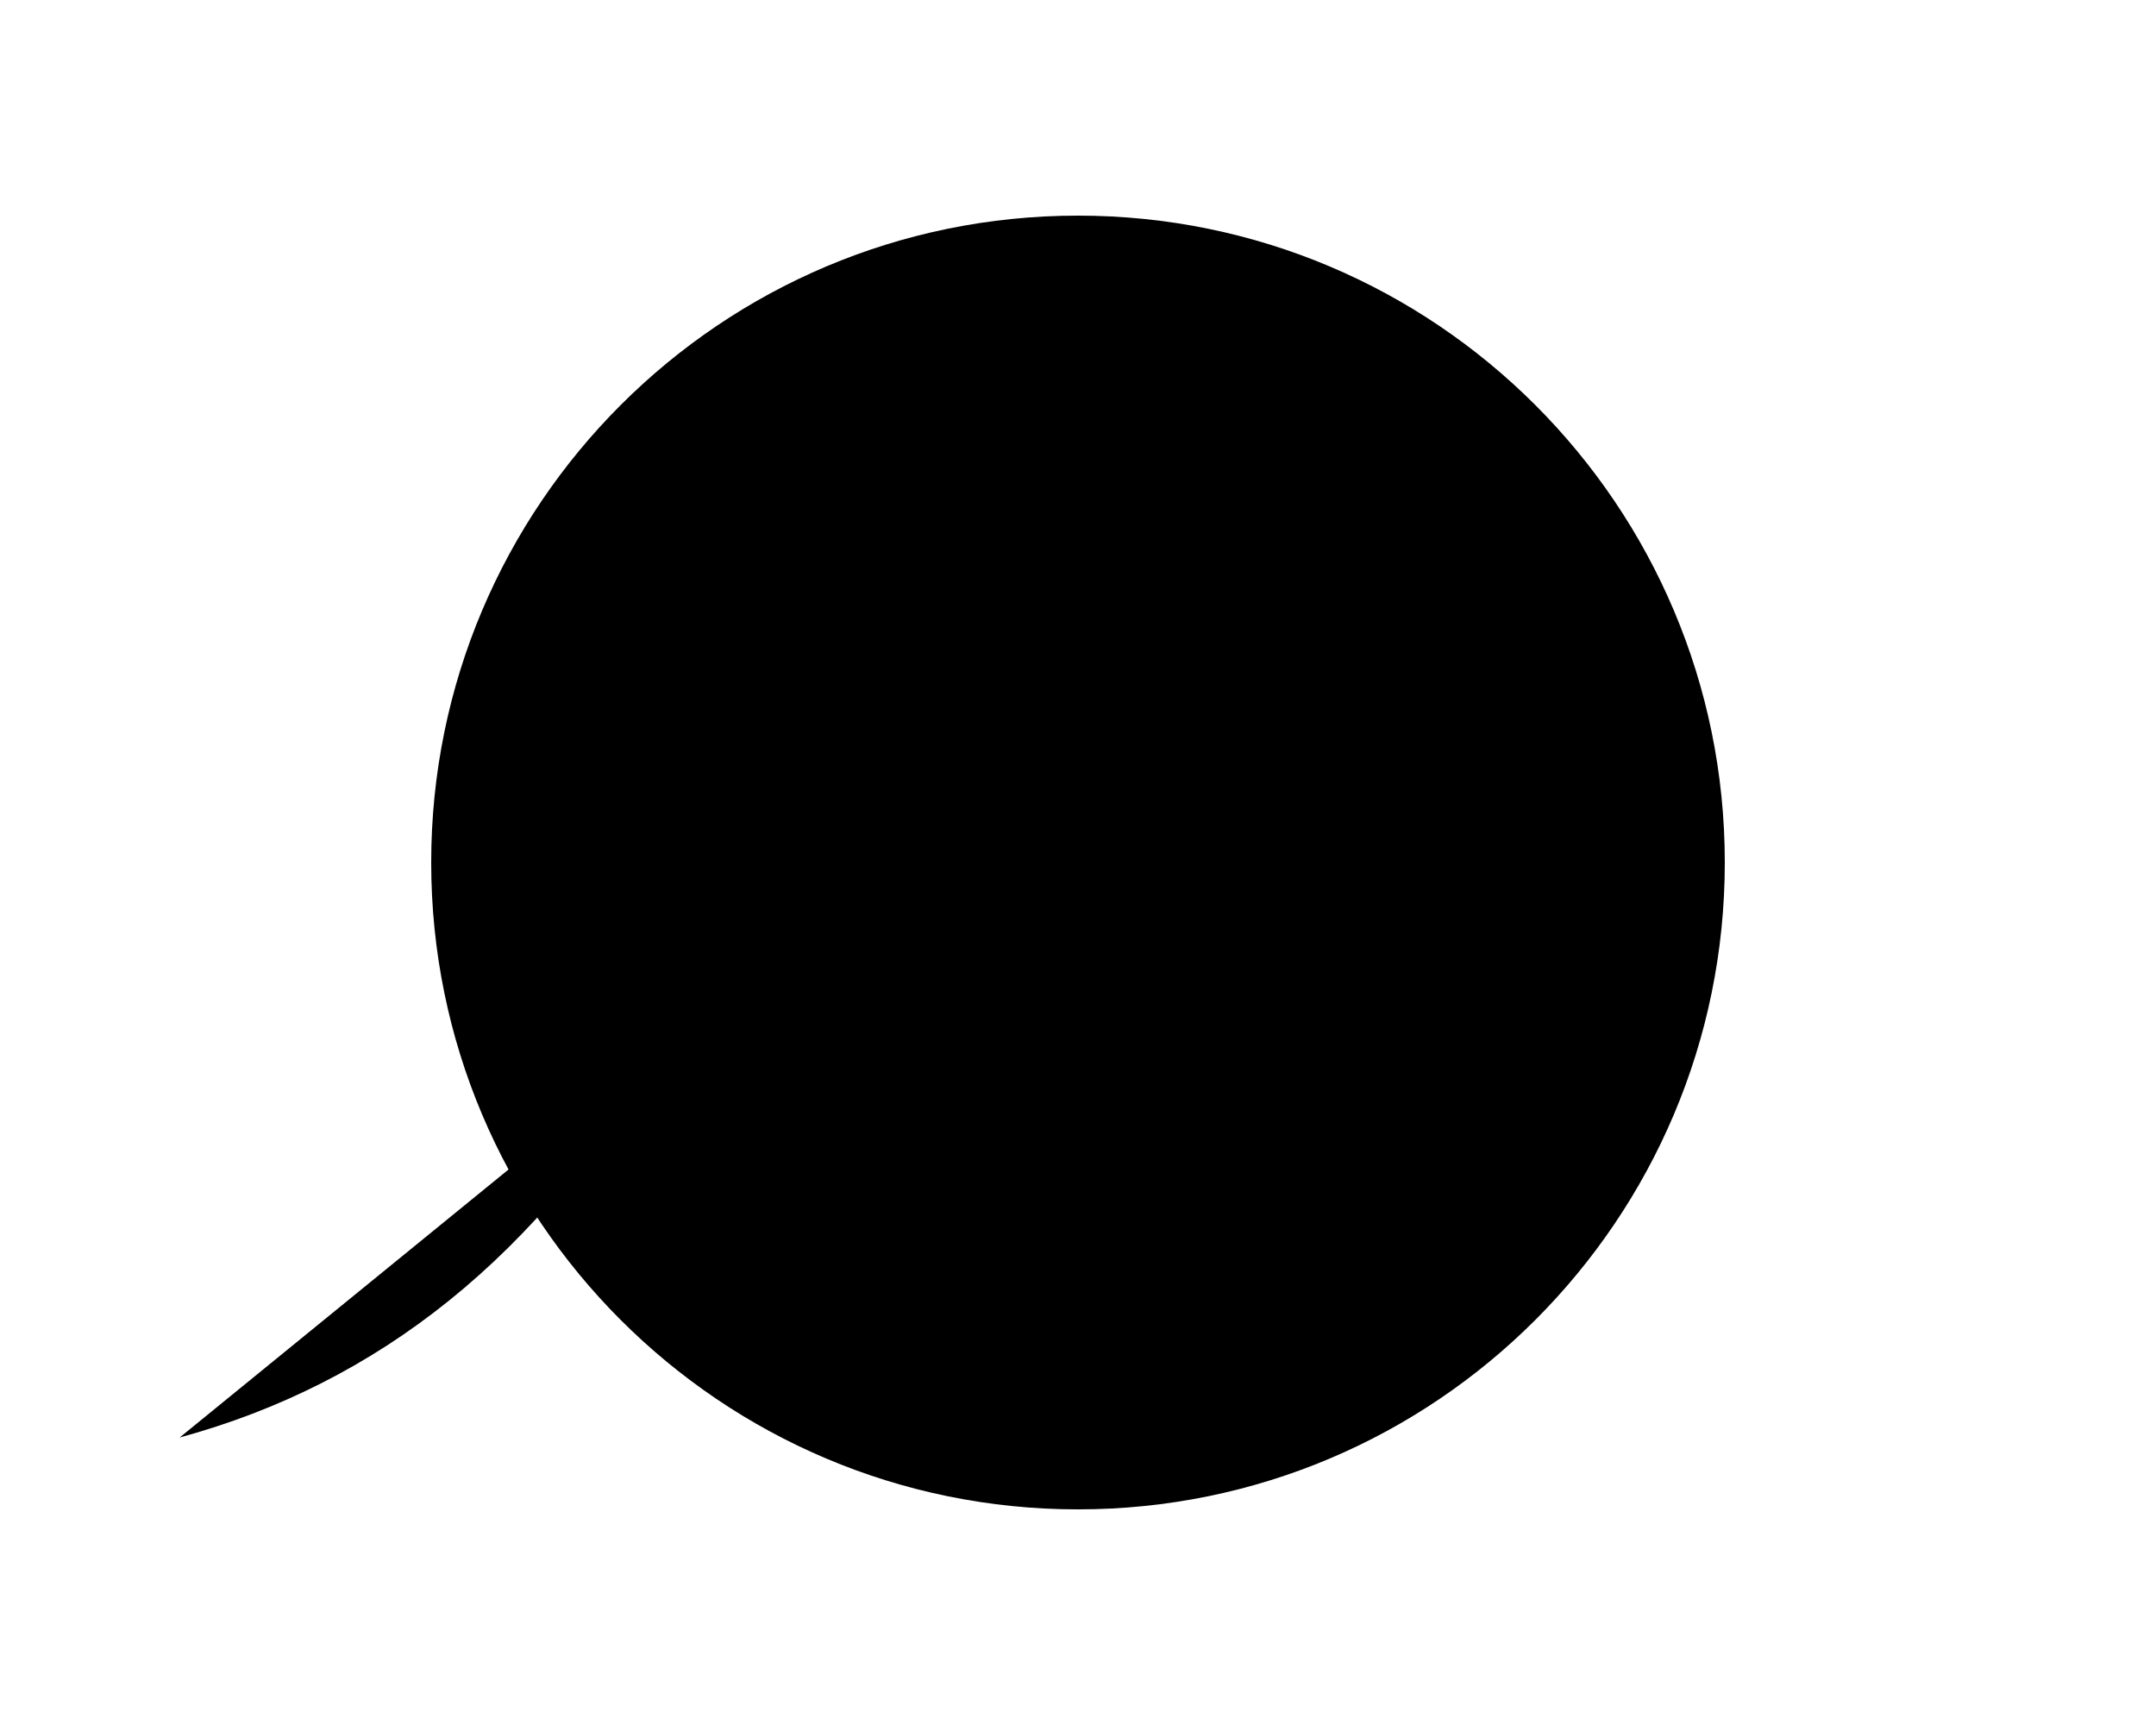
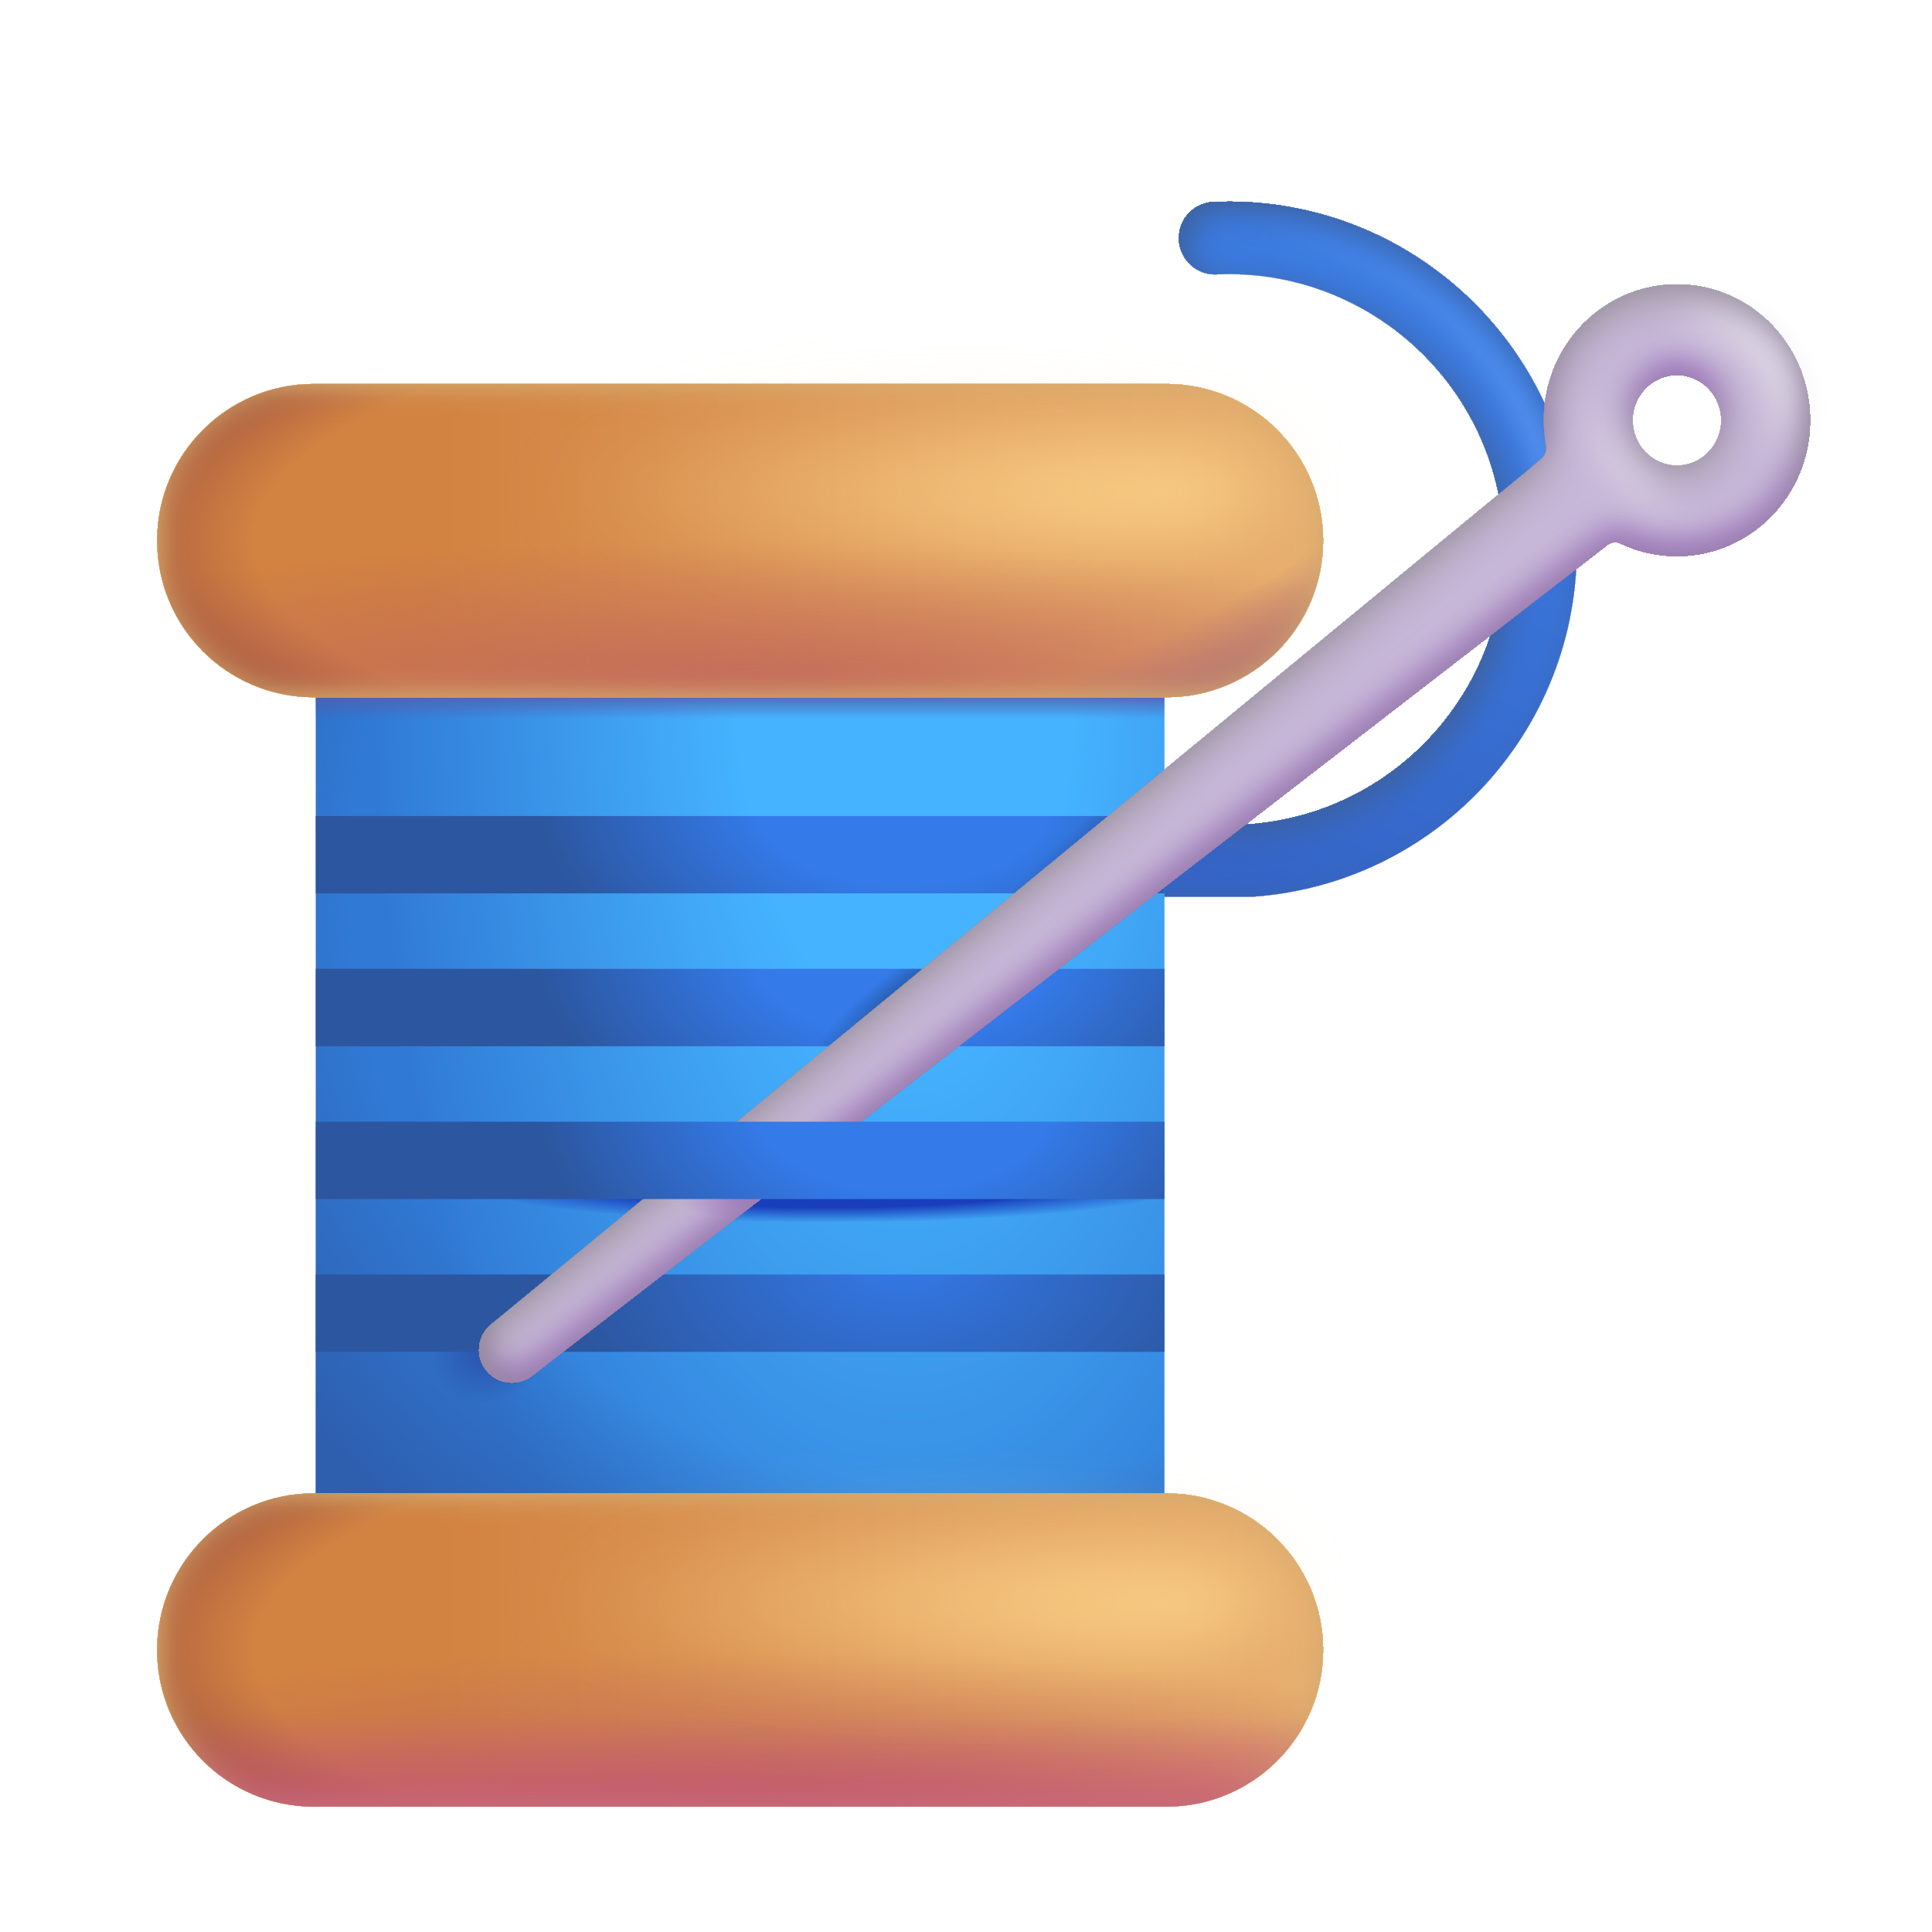
- <svg class="art" viewBox="0 0 120 96" aria-hidden="true" focusable="false">
-   <circle class="s" cx="60" cy="48" r="36" />
-   <circle class="a" cx="60" cy="48" r="25" />
-   <path d="M60 23a25 25 0 0 1 25 25M60 31a17 17 0 0 1 17 17M43 48a17 17 0 0 0 9 15" />
-   <circle class="s" cx="60" cy="48" r="8" />
-   <path class="ac" d="M37 58c-7 12-16 19-27 22" />
+ <svg xmlns="http://www.w3.org/2000/svg" width="32" height="32" viewBox="0 0 32 32" fill="none">
+   <g filter="url(#filter0_i_18_4353)">
+     <path d="M20.127 3.945C22.906 3.823 25.295 5.932 25.501 8.724C25.71 11.568 23.574 14.043 20.73 14.252L18.712 14.252" stroke="url(#paint0_linear_18_4353)" stroke-width="1.2" stroke-linecap="round" />
+   </g>
+   <g filter="url(#filter1_f_18_4353)">
+     <path d="M21.196 3.922C22.217 4.037 24.853 5.016 25.649 7.891" stroke="url(#paint1_linear_18_4353)" stroke-width="0.25" />
+   </g>
+   <rect x="5.23" y="10.672" width="14.057" height="15.438" fill="url(#paint2_radial_18_4353)" />
+   <rect x="5.23" y="10.672" width="14.057" height="15.438" fill="url(#paint3_linear_18_4353)" />
+   <rect x="5.23" y="10.672" width="14.057" height="15.438" fill="url(#paint4_radial_18_4353)" />
+   <rect x="5.23" y="10.672" width="14.057" height="15.438" fill="url(#paint5_radial_18_4353)" />
+   <rect x="5.23" y="10.672" width="14.057" height="15.438" fill="url(#paint6_radial_18_4353)" />
+   <path d="M5.23 22.391V21.11H19.287V22.391H5.23Z" fill="url(#paint7_radial_18_4353)" />
+   <g filter="url(#filter2_i_18_4353)">
+     <rect x="2.603" y="24.735" width="19.312" height="5.188" rx="2.594" fill="url(#paint8_linear_18_4353)" />
+     <rect x="2.603" y="24.735" width="19.312" height="5.188" rx="2.594" fill="url(#paint9_radial_18_4353)" />
+     <rect x="2.603" y="24.735" width="19.312" height="5.188" rx="2.594" fill="url(#paint10_radial_18_4353)" />
+   </g>
+   <rect x="2.603" y="24.735" width="19.312" height="5.188" rx="2.594" fill="url(#paint11_linear_18_4353)" />
+   <path d="M5.23 14.797V13.516H19.287V14.797H5.23Z" fill="url(#paint12_radial_18_4353)" />
+   <path d="M5.23 14.797V13.516H19.287V14.797H5.23Z" fill="url(#paint13_radial_18_4353)" />
+   <path d="M5.23 17.329V16.047H19.287V17.329H5.23Z" fill="url(#paint14_radial_18_4353)" />
+   <path d="M5.23 17.329V16.047H19.287V17.329H5.23Z" fill="url(#paint15_radial_18_4353)" />
+   <g filter="url(#filter3_ii_18_4353)">
+     <path fill-rule="evenodd" clip-rule="evenodd" d="M29.98 6.981C29.969 8.223 28.973 9.222 27.756 9.211C27.431 9.208 27.123 9.134 26.846 9.003C26.774 8.969 26.689 8.974 26.626 9.023L8.82 22.78C8.586 22.964 8.254 22.935 8.063 22.706C7.871 22.484 7.9 22.143 8.12 21.95L25.319 7.781C25.333 7.768 25.439 7.676 25.526 7.603C25.592 7.548 25.622 7.456 25.607 7.371C25.582 7.232 25.57 7.089 25.571 6.942C25.582 5.699 26.578 4.701 27.795 4.711C29.013 4.722 29.991 5.738 29.98 6.981ZM28.51 6.968C28.507 7.382 28.175 7.715 27.769 7.711C27.363 7.708 27.037 7.369 27.041 6.955C27.044 6.541 27.376 6.208 27.782 6.211C28.188 6.215 28.514 6.554 28.51 6.968Z" fill="#C7B7D8" />
+     <path fill-rule="evenodd" clip-rule="evenodd" d="M29.98 6.981C29.969 8.223 28.973 9.222 27.756 9.211C27.431 9.208 27.123 9.134 26.846 9.003C26.774 8.969 26.689 8.974 26.626 9.023L8.82 22.78C8.586 22.964 8.254 22.935 8.063 22.706C7.871 22.484 7.9 22.143 8.12 21.95L25.319 7.781C25.333 7.768 25.439 7.676 25.526 7.603C25.592 7.548 25.622 7.456 25.607 7.371C25.582 7.232 25.57 7.089 25.571 6.942C25.582 5.699 26.578 4.701 27.795 4.711C29.013 4.722 29.991 5.738 29.98 6.981ZM28.51 6.968C28.507 7.382 28.175 7.715 27.769 7.711C27.363 7.708 27.037 7.369 27.041 6.955C27.044 6.541 27.376 6.208 27.782 6.211C28.188 6.215 28.514 6.554 28.51 6.968Z" fill="url(#paint16_radial_18_4353)" />
+   </g>
+   <path d="M5.23 19.86V18.579H19.287V19.86H5.23Z" fill="url(#paint17_radial_18_4353)" />
+   <g filter="url(#filter4_i_18_4353)">
+     <rect x="2.603" y="6.36" width="19.312" height="5.188" rx="2.594" fill="url(#paint18_linear_18_4353)" />
+     <rect x="2.603" y="6.36" width="19.312" height="5.188" rx="2.594" fill="url(#paint19_radial_18_4353)" />
+     <rect x="2.603" y="6.36" width="19.312" height="5.188" rx="2.594" fill="url(#paint20_radial_18_4353)" />
+     <rect x="2.603" y="6.36" width="19.312" height="5.188" rx="2.594" fill="url(#paint21_radial_18_4353)" />
+   </g>
+   <g filter="url(#filter5_f_18_4353)">
+     <ellipse cx="14.982" cy="8.141" rx="6.005" ry="1.211" fill="url(#paint22_radial_18_4353)" />
+   </g>
+   <g filter="url(#filter6_f_18_4353)">
+     <ellipse cx="14.982" cy="26.523" rx="6.005" ry="1.211" fill="url(#paint23_radial_18_4353)" />
+   </g>
+   <g filter="url(#filter7_f_18_4353)">
+     <circle cx="28.049" cy="6.813" r="1.478" stroke="url(#paint24_linear_18_4353)" stroke-width="0.5" />
+   </g>
+   <defs>
+     <filter id="filter0_i_18_4353" x="18.112" y="3.34" width="8.153" height="11.662" filterUnits="userSpaceOnUse" color-interpolation-filters="sRGB">
+       <feFlood flood-opacity="0" result="BackgroundImageFix" />
+       <feBlend mode="normal" in="SourceGraphic" in2="BackgroundImageFix" result="shape" />
+       <feColorMatrix in="SourceAlpha" type="matrix" values="0 0 0 0 0 0 0 0 0 0 0 0 0 0 0 0 0 0 127 0" result="hardAlpha" />
+       <feOffset dx="0.15" dy="0.15" />
+       <feGaussianBlur stdDeviation="0.25" />
+       <feComposite in2="hardAlpha" operator="arithmetic" k2="-1" k3="1" />
+       <feColorMatrix type="matrix" values="0 0 0 0 0.239 0 0 0 0 0.38 0 0 0 0 0.624 0 0 0 1 0" />
+       <feBlend mode="normal" in2="shape" result="effect1_innerShadow_18_4353" />
+     </filter>
+     <filter id="filter1_f_18_4353" x="20.782" y="3.398" width="5.388" height="4.926" filterUnits="userSpaceOnUse" color-interpolation-filters="sRGB">
+       <feFlood flood-opacity="0" result="BackgroundImageFix" />
+       <feBlend mode="normal" in="SourceGraphic" in2="BackgroundImageFix" result="shape" />
+       <feGaussianBlur stdDeviation="0.2" result="effect1_foregroundBlur_18_4353" />
+     </filter>
+     <filter id="filter2_i_18_4353" x="2.603" y="24.735" width="19.312" height="5.188" filterUnits="userSpaceOnUse" color-interpolation-filters="sRGB">
+       <feFlood flood-opacity="0" result="BackgroundImageFix" />
+       <feBlend mode="normal" in="SourceGraphic" in2="BackgroundImageFix" result="shape" />
+       <feColorMatrix in="SourceAlpha" type="matrix" values="0 0 0 0 0 0 0 0 0 0 0 0 0 0 0 0 0 0 127 0" result="hardAlpha" />
+       <feOffset />
+       <feGaussianBlur stdDeviation="0.25" />
+       <feComposite in2="hardAlpha" operator="arithmetic" k2="-1" k3="1" />
+       <feColorMatrix type="matrix" values="0 0 0 0 0.831 0 0 0 0 0.663 0 0 0 0 0.424 0 0 0 1 0" />
+       <feBlend mode="normal" in2="shape" result="effect1_innerShadow_18_4353" />
+     </filter>
+     <filter id="filter3_ii_18_4353" x="7.936" y="4.461" width="22.045" height="18.589" filterUnits="userSpaceOnUse" color-interpolation-filters="sRGB">
+       <feFlood flood-opacity="0" result="BackgroundImageFix" />
+       <feBlend mode="normal" in="SourceGraphic" in2="BackgroundImageFix" result="shape" />
+       <feColorMatrix in="SourceAlpha" type="matrix" values="0 0 0 0 0 0 0 0 0 0 0 0 0 0 0 0 0 0 127 0" result="hardAlpha" />
+       <feOffset dy="-0.25" />
+       <feGaussianBlur stdDeviation="0.25" />
+       <feComposite in2="hardAlpha" operator="arithmetic" k2="-1" k3="1" />
+       <feColorMatrix type="matrix" values="0 0 0 0 0.608 0 0 0 0 0.42 0 0 0 0 0.757 0 0 0 1 0" />
+       <feBlend mode="normal" in2="shape" result="effect1_innerShadow_18_4353" />
+       <feColorMatrix in="SourceAlpha" type="matrix" values="0 0 0 0 0 0 0 0 0 0 0 0 0 0 0 0 0 0 127 0" result="hardAlpha" />
+       <feOffset dy="0.15" />
+       <feGaussianBlur stdDeviation="0.375" />
+       <feComposite in2="hardAlpha" operator="arithmetic" k2="-1" k3="1" />
+       <feColorMatrix type="matrix" values="0 0 0 0 0.588 0 0 0 0 0.573 0 0 0 0 0.588 0 0 0 1 0" />
+       <feBlend mode="normal" in2="effect1_innerShadow_18_4353" result="effect2_innerShadow_18_4353" />
+     </filter>
+     <filter id="filter4_i_18_4353" x="2.603" y="6.36" width="19.312" height="5.188" filterUnits="userSpaceOnUse" color-interpolation-filters="sRGB">
+       <feFlood flood-opacity="0" result="BackgroundImageFix" />
+       <feBlend mode="normal" in="SourceGraphic" in2="BackgroundImageFix" result="shape" />
+       <feColorMatrix in="SourceAlpha" type="matrix" values="0 0 0 0 0 0 0 0 0 0 0 0 0 0 0 0 0 0 127 0" result="hardAlpha" />
+       <feOffset />
+       <feGaussianBlur stdDeviation="0.25" />
+       <feComposite in2="hardAlpha" operator="arithmetic" k2="-1" k3="1" />
+       <feColorMatrix type="matrix" values="0 0 0 0 0.831 0 0 0 0 0.663 0 0 0 0 0.424 0 0 0 1 0" />
+       <feBlend mode="normal" in2="shape" result="effect1_innerShadow_18_4353" />
+     </filter>
+     <filter id="filter5_f_18_4353" x="7.727" y="5.68" width="14.51" height="4.921" filterUnits="userSpaceOnUse" color-interpolation-filters="sRGB">
+       <feFlood flood-opacity="0" result="BackgroundImageFix" />
+       <feBlend mode="normal" in="SourceGraphic" in2="BackgroundImageFix" result="shape" />
+       <feGaussianBlur stdDeviation="0.625" result="effect1_foregroundBlur_18_4353" />
+     </filter>
+     <filter id="filter6_f_18_4353" x="7.727" y="24.062" width="14.51" height="4.921" filterUnits="userSpaceOnUse" color-interpolation-filters="sRGB">
+       <feFlood flood-opacity="0" result="BackgroundImageFix" />
+       <feBlend mode="normal" in="SourceGraphic" in2="BackgroundImageFix" result="shape" />
+       <feGaussianBlur stdDeviation="0.625" result="effect1_foregroundBlur_18_4353" />
+     </filter>
+     <filter id="filter7_f_18_4353" x="25.822" y="4.586" width="4.455" height="4.455" filterUnits="userSpaceOnUse" color-interpolation-filters="sRGB">
+       <feFlood flood-opacity="0" result="BackgroundImageFix" />
+       <feBlend mode="normal" in="SourceGraphic" in2="BackgroundImageFix" result="shape" />
+       <feGaussianBlur stdDeviation="0.25" result="effect1_foregroundBlur_18_4353" />
+     </filter>
+     <linearGradient id="paint0_linear_18_4353" x1="25.321" y1="5.047" x2="20.696" y2="14.922" gradientUnits="userSpaceOnUse">
+       <stop stop-color="#3C7CE1" />
+       <stop offset="1" stop-color="#3464C6" />
+     </linearGradient>
+     <linearGradient id="paint1_linear_18_4353" x1="25.415" y1="7.641" x2="20.54" y2="3.922" gradientUnits="userSpaceOnUse">
+       <stop stop-color="#619FFA" />
+       <stop offset="1" stop-color="#619FFA" stop-opacity="0" />
+     </linearGradient>
+     <radialGradient id="paint2_radial_18_4353" cx="0" cy="0" r="1" gradientUnits="userSpaceOnUse" gradientTransform="translate(15.0064 10.9199) rotate(90) scale(18.8726 8.9457)">
+       <stop offset="0.318" stop-color="#45B3FF" />
+       <stop offset="1" stop-color="#3079D4" />
+     </radialGradient>
+     <linearGradient id="paint3_linear_18_4353" x1="12.259" y1="11.468" x2="12.259" y2="11.906" gradientUnits="userSpaceOnUse">
+       <stop stop-color="#535FAE" />
+       <stop offset="1" stop-color="#535FAE" stop-opacity="0" />
+     </linearGradient>
+     <radialGradient id="paint4_radial_18_4353" cx="0" cy="0" r="1" gradientUnits="userSpaceOnUse" gradientTransform="translate(13.7276 19.5161) rotate(90) scale(0.734375 6.21875)">
+       <stop offset="0.66" stop-color="#193EBB" />
+       <stop offset="1" stop-color="#193EBB" stop-opacity="0" />
+     </radialGradient>
+     <radialGradient id="paint5_radial_18_4353" cx="0" cy="0" r="1" gradientUnits="userSpaceOnUse" gradientTransform="translate(16.7588 13.5474) rotate(131.711) scale(15.405 14.0272)">
+       <stop offset="0.75" stop-color="#2E5EAE" stop-opacity="0" />
+       <stop offset="1" stop-color="#2E5EAE" />
+     </radialGradient>
+     <radialGradient id="paint6_radial_18_4353" cx="0" cy="0" r="1" gradientUnits="userSpaceOnUse" gradientTransform="translate(8.13382 22.2661) rotate(140.826) scale(1.08838 0.912517)">
+       <stop offset="0.359" stop-color="#2C5AB2" />
+       <stop offset="1" stop-color="#2C5AB2" stop-opacity="0" />
+     </radialGradient>
+     <radialGradient id="paint7_radial_18_4353" cx="0" cy="0" r="1" gradientUnits="userSpaceOnUse" gradientTransform="translate(14.9463 20.7349) rotate(90) scale(3.75 5.72222)">
+       <stop stop-color="#347AE9" />
+       <stop offset="1" stop-color="#2C569F" />
+     </radialGradient>
+     <linearGradient id="paint8_linear_18_4353" x1="7.134" y1="28.797" x2="21.915" y2="28.797" gradientUnits="userSpaceOnUse">
+       <stop stop-color="#D28241" />
+       <stop offset="1" stop-color="#E7AF70" />
+     </linearGradient>
+     <radialGradient id="paint9_radial_18_4353" cx="0" cy="0" r="1" gradientUnits="userSpaceOnUse" gradientTransform="translate(12.2588 29.9224) rotate(-90) scale(2.59375 14.0625)">
+       <stop stop-color="#C1675C" />
+       <stop offset="1" stop-color="#C1675C" stop-opacity="0" />
+     </radialGradient>
+     <radialGradient id="paint10_radial_18_4353" cx="0" cy="0" r="1" gradientUnits="userSpaceOnUse" gradientTransform="translate(15.2979 27.3286) rotate(180) scale(13.5397 4.56879)">
+       <stop offset="0.82" stop-color="#A65841" stop-opacity="0" />
+       <stop offset="1" stop-color="#A65841" />
+     </radialGradient>
+     <linearGradient id="paint11_linear_18_4353" x1="12.259" y1="30.562" x2="12.259" y2="28.438" gradientUnits="userSpaceOnUse">
+       <stop stop-color="#C3517C" />
+       <stop offset="1" stop-color="#C3517C" stop-opacity="0" />
+     </linearGradient>
+     <radialGradient id="paint12_radial_18_4353" cx="0" cy="0" r="1" gradientUnits="userSpaceOnUse" gradientTransform="translate(14.9463 13.1411) rotate(90) scale(3.75 6.0625)">
+       <stop offset="0.408" stop-color="#347AE9" />
+       <stop offset="1" stop-color="#2C569F" />
+     </radialGradient>
+     <radialGradient id="paint13_radial_18_4353" cx="0" cy="0" r="1" gradientUnits="userSpaceOnUse" gradientTransform="translate(18.6963 13.7036) rotate(142.745) scale(2.78756 0.557372)">
+       <stop stop-color="#2658A2" />
+       <stop offset="1" stop-color="#2658A2" stop-opacity="0" />
+     </radialGradient>
+     <radialGradient id="paint14_radial_18_4353" cx="0" cy="0" r="1" gradientUnits="userSpaceOnUse" gradientTransform="translate(14.9463 15.6724) rotate(90) scale(3.75 6.0625)">
+       <stop offset="0.408" stop-color="#347AE9" />
+       <stop offset="1" stop-color="#2C569F" />
+     </radialGradient>
+     <radialGradient id="paint15_radial_18_4353" cx="0" cy="0" r="1" gradientUnits="userSpaceOnUse" gradientTransform="translate(15.0244 16.3911) rotate(142.164) scale(2.03779 0.399568)">
+       <stop stop-color="#2658A2" />
+       <stop offset="1" stop-color="#2658A2" stop-opacity="0" />
+     </radialGradient>
+     <radialGradient id="paint16_radial_18_4353" cx="0" cy="0" r="1" gradientUnits="userSpaceOnUse" gradientTransform="translate(12.5781 19.7344) rotate(173.367) scale(1.3528 0.41465)">
+       <stop stop-color="#9D72BD" />
+       <stop offset="1" stop-color="#9D72BD" stop-opacity="0" />
+     </radialGradient>
+     <radialGradient id="paint17_radial_18_4353" cx="0" cy="0" r="1" gradientUnits="userSpaceOnUse" gradientTransform="translate(14.9463 18.2036) rotate(90) scale(3.75 6.0625)">
+       <stop offset="0.408" stop-color="#347AE9" />
+       <stop offset="1" stop-color="#2C569F" />
+     </radialGradient>
+     <linearGradient id="paint18_linear_18_4353" x1="7.134" y1="10.422" x2="21.915" y2="10.422" gradientUnits="userSpaceOnUse">
+       <stop stop-color="#D28241" />
+       <stop offset="1" stop-color="#E7AF70" />
+     </linearGradient>
+     <radialGradient id="paint19_radial_18_4353" cx="0" cy="0" r="1" gradientUnits="userSpaceOnUse" gradientTransform="translate(12.2588 11.5474) rotate(-90) scale(2.59375 14.0625)">
+       <stop stop-color="#C1675C" />
+       <stop offset="1" stop-color="#C1675C" stop-opacity="0" />
+     </radialGradient>
+     <radialGradient id="paint20_radial_18_4353" cx="0" cy="0" r="1" gradientUnits="userSpaceOnUse" gradientTransform="translate(15.2979 8.95361) rotate(180) scale(13.5397 4.56879)">
+       <stop offset="0.82" stop-color="#A65841" stop-opacity="0" />
+       <stop offset="1" stop-color="#A65841" />
+     </radialGradient>
+     <radialGradient id="paint21_radial_18_4353" cx="0" cy="0" r="1" gradientUnits="userSpaceOnUse" gradientTransform="translate(14.3201 1.16502) rotate(64.5464) scale(12.4322 18.7456)">
+       <stop offset="0.851" stop-color="#B17273" stop-opacity="0" />
+       <stop offset="0.957" stop-color="#B17273" />
+     </radialGradient>
+     <radialGradient id="paint22_radial_18_4353" cx="0" cy="0" r="1" gradientUnits="userSpaceOnUse" gradientTransform="translate(20.3462 8.14063) rotate(-180) scale(11.3693 1.92656)">
+       <stop stop-color="#FFD88C" />
+       <stop offset="1" stop-color="#FFD88C" stop-opacity="0" />
+     </radialGradient>
+     <radialGradient id="paint23_radial_18_4353" cx="0" cy="0" r="1" gradientUnits="userSpaceOnUse" gradientTransform="translate(20.3462 26.523) rotate(-180) scale(11.3693 1.92656)">
+       <stop stop-color="#FFD88C" />
+       <stop offset="1" stop-color="#FFD88C" stop-opacity="0" />
+     </radialGradient>
+     <linearGradient id="paint24_linear_18_4353" x1="29.278" y1="5.728" x2="26.465" y2="7.864" gradientUnits="userSpaceOnUse">
+       <stop stop-color="#E6E2EC" />
+       <stop offset="0.312" stop-color="#E6E2EC" stop-opacity="0" />
+       <stop offset="0.764" stop-color="#E6E2EC" stop-opacity="0" />
+       <stop offset="1" stop-color="#E6E2EC" />
+     </linearGradient>
+   </defs>
</svg>
